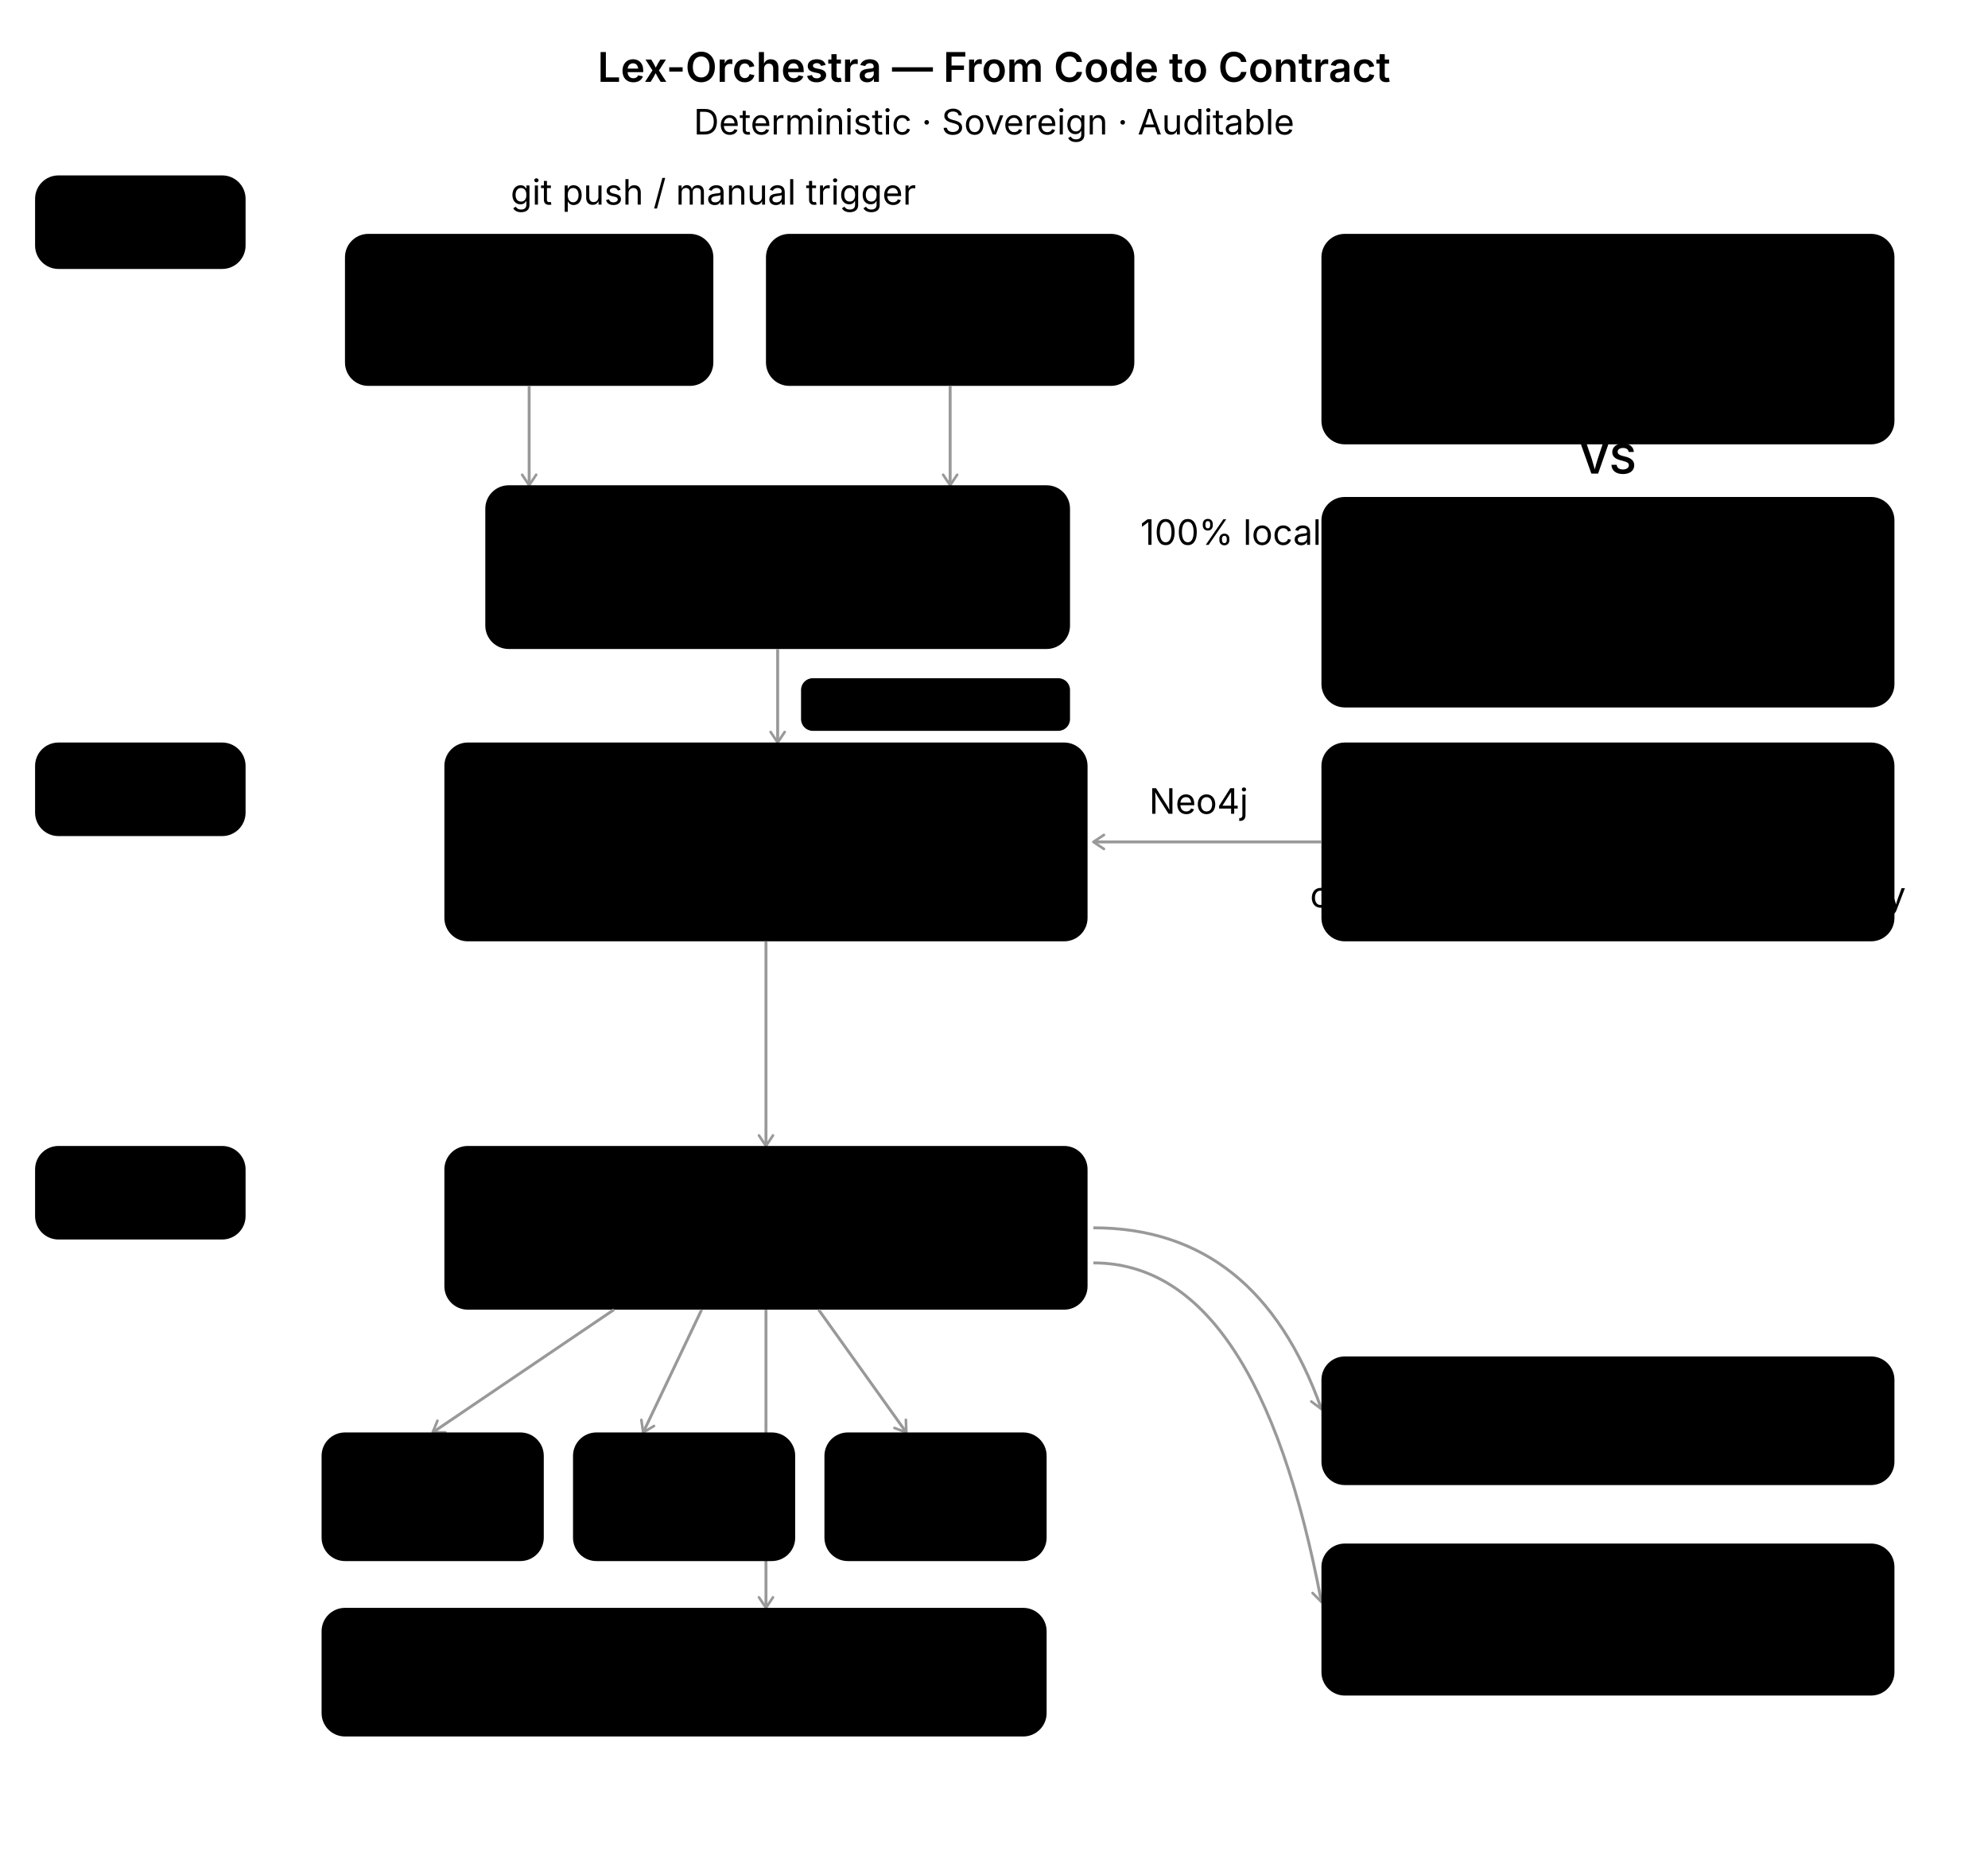
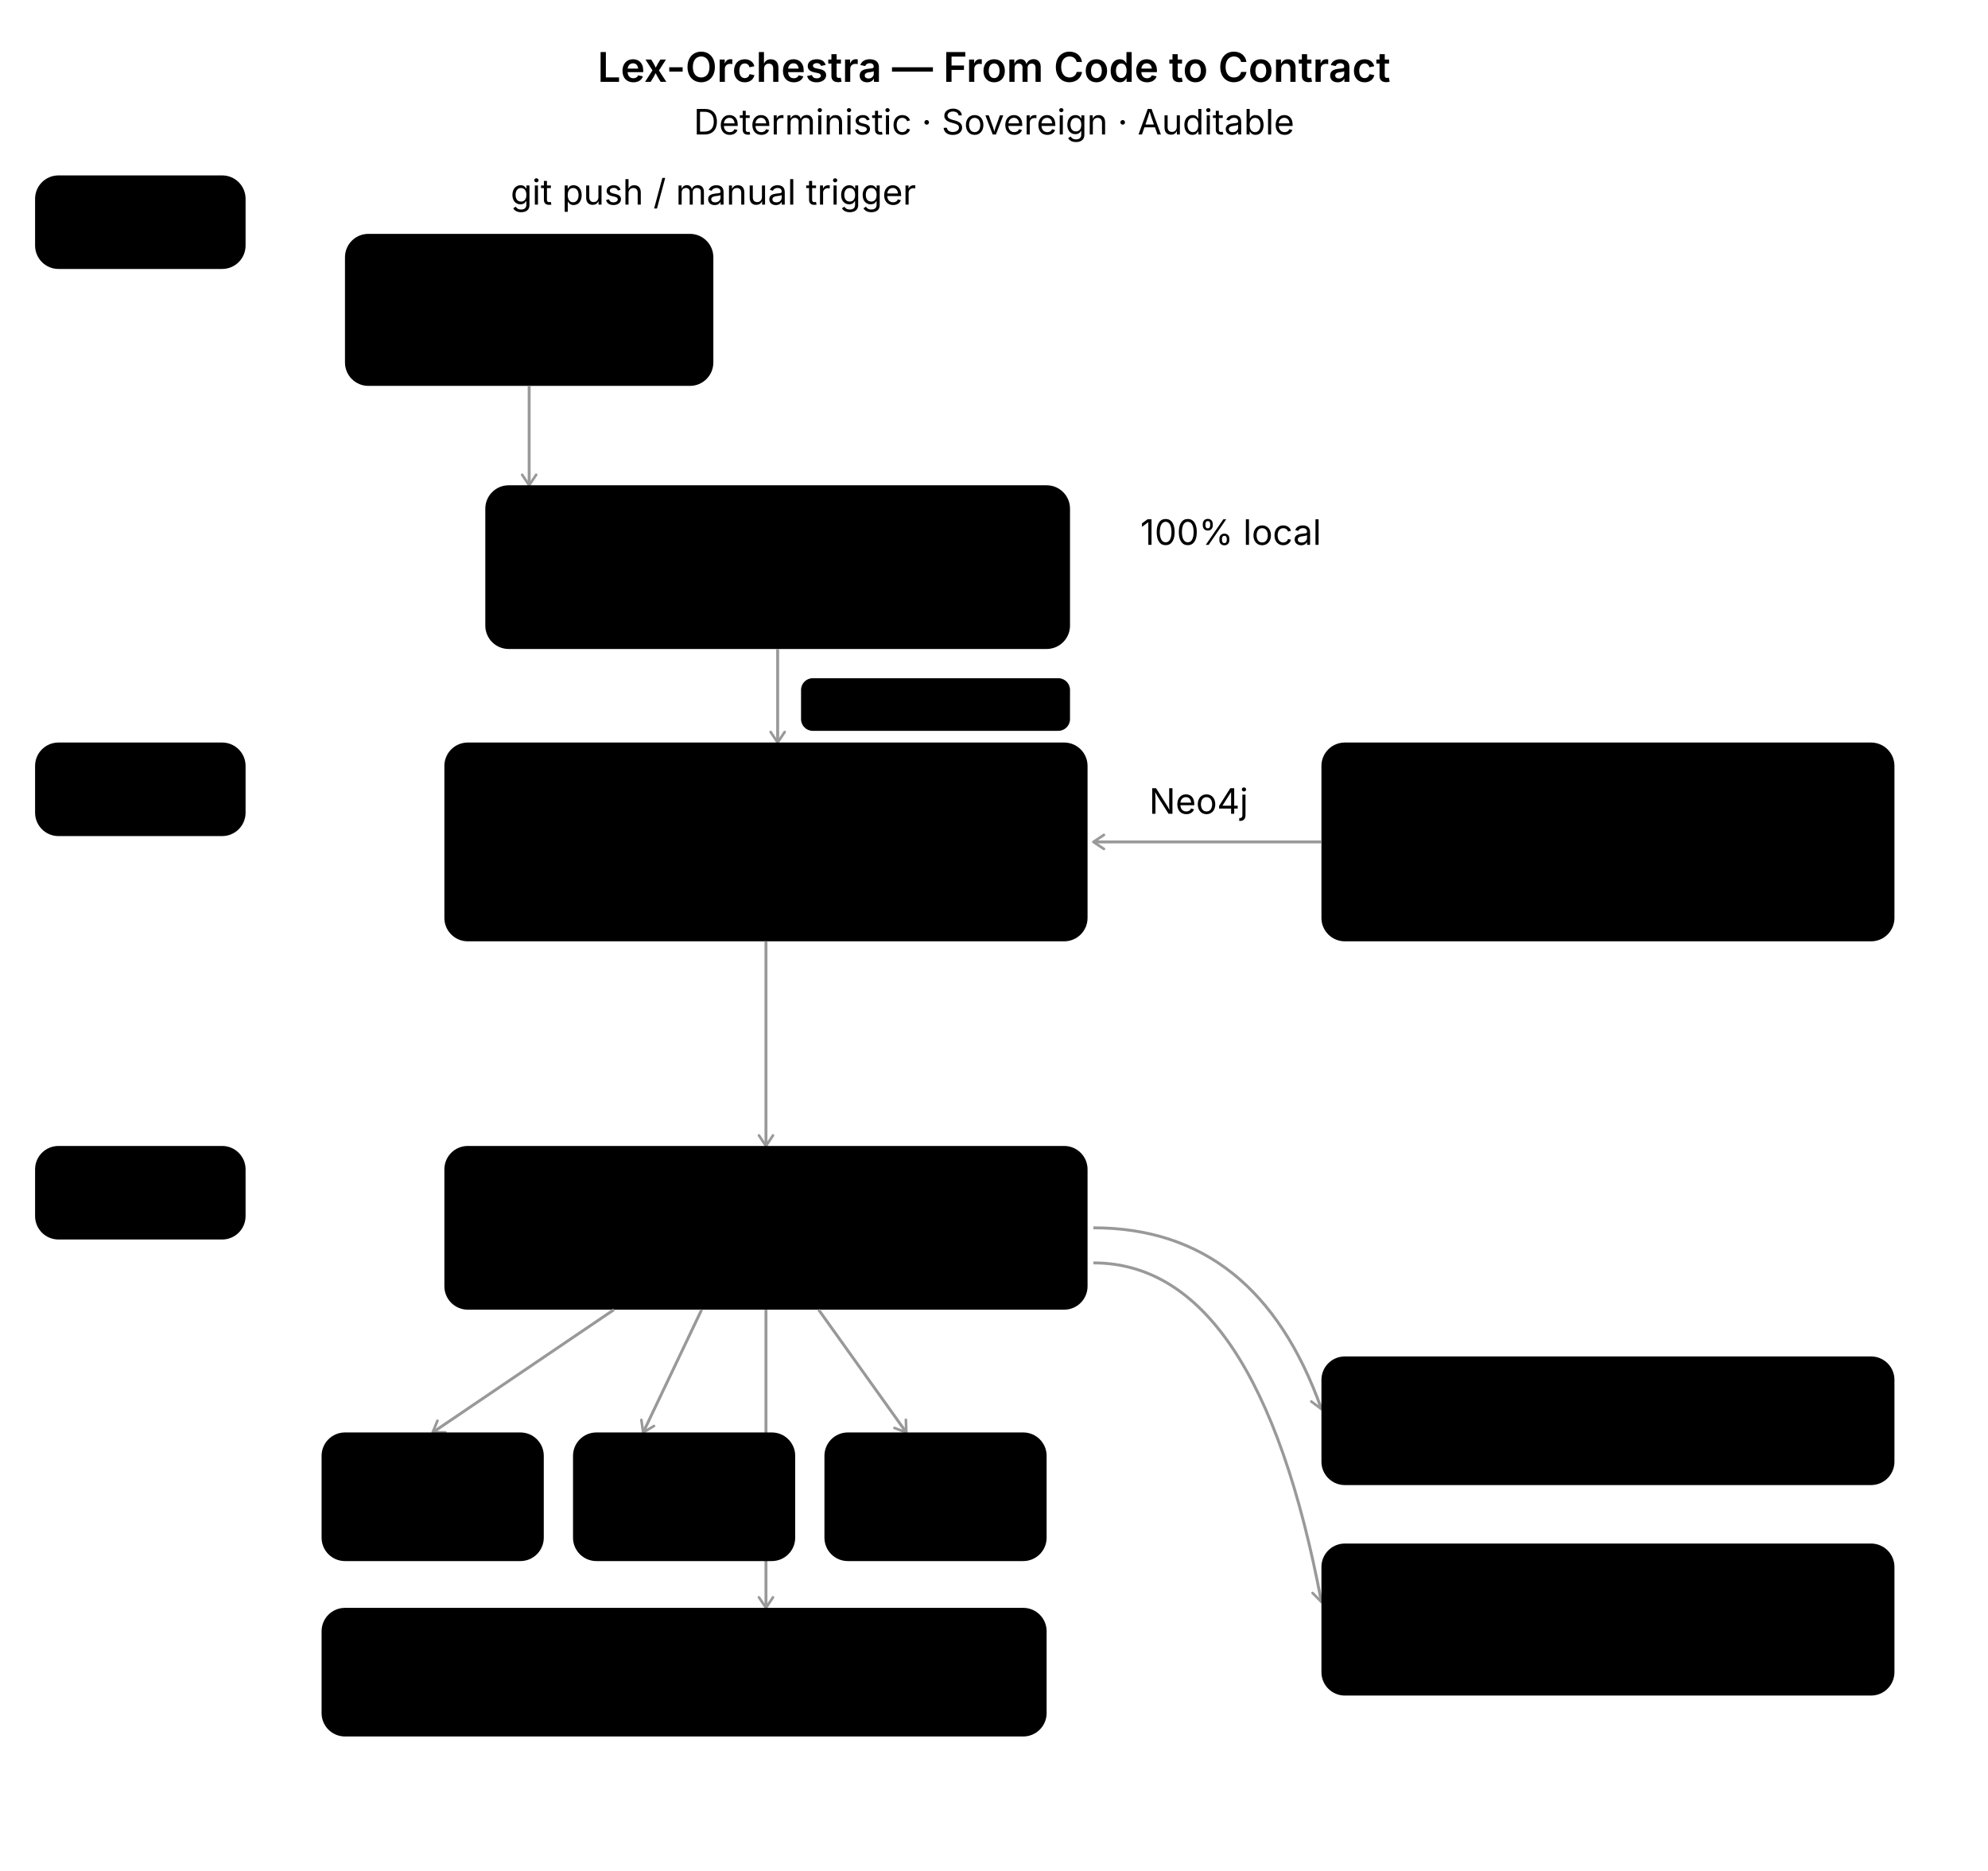
<svg xmlns="http://www.w3.org/2000/svg" width="100%" viewBox="0 0 680 640">
  <defs>
    <marker id="arrow" viewBox="0 0 10 10" refX="8" refY="5" markerWidth="6" markerHeight="6" orient="auto-start-reverse">
      <path d="M2 1L8 5L2 9" fill="none" stroke="context-stroke" stroke-width="1.5" stroke-linecap="round" stroke-linejoin="round" />
    </marker>
    <style>
    .th { font-family: -apple-system, BlinkMacSystemFont, "Segoe UI", sans-serif; font-size: 14px; font-weight: 600; }
    .ts { font-family: -apple-system, BlinkMacSystemFont, "Segoe UI", sans-serif; font-size: 12px; }
    .arr { stroke: #999; stroke-width: 1; fill: none; }
    @media (prefers-color-scheme: light) {
      svg { background: white; }
      .th { fill: #1a1a1a; } .ts { fill: #555; }
      .box-gray   { fill: #f4f3ee; stroke: #c8c7be; }
      .box-teal   { fill: #e1f5ee; stroke: #1d9e75; }
      .box-purple { fill: #eeedfe; stroke: #7f77dd; }
      .box-blue   { fill: #e6f1fb; stroke: #378add; }
      .box-amber  { fill: #faeeda; stroke: #ba7517; }
      .box-coral  { fill: #faece7; stroke: #d85a30; }
      .lbl-teal   { fill: #e1f5ee; stroke: #1d9e75; }
      .lbl-purple { fill: #eeedfe; stroke: #7f77dd; }
      .lbl-blue   { fill: #e6f1fb; stroke: #378add; }
      .t-teal { fill: #0f6e56; } .t-purple { fill: #3c3489; }
      .t-blue { fill: #185fa5; } .t-amber  { fill: #633806; }
      .t-coral { fill: #993c1d; } .t-gray  { fill: #5f5e5a; }
      .dash { stroke: #bbb; } .phase-line { stroke: #ddd; }
    }
    @media (prefers-color-scheme: dark) {
      svg { background: #1a1a1a; }
      .th { fill: #e8e8e8; } .ts { fill: #aaa; }
      .box-gray   { fill: #2a2a2a; stroke: #444; }
      .box-teal   { fill: #0a3d30; stroke: #1d9e75; }
      .box-purple { fill: #1e1040; stroke: #7f77dd; }
      .box-blue   { fill: #0a2040; stroke: #378add; }
      .box-amber  { fill: #2a1800; stroke: #ba7517; }
      .box-coral  { fill: #2a0e08; stroke: #d85a30; }
      .lbl-teal   { fill: #0a3d30; stroke: #1d9e75; }
      .lbl-purple { fill: #1e1040; stroke: #7f77dd; }
      .lbl-blue   { fill: #0a2040; stroke: #378add; }
      .t-teal { fill: #5dcaa5; } .t-purple { fill: #9f8fe0; }
      .t-blue { fill: #6aaae0; } .t-amber  { fill: #e0a040; }
      .t-coral { fill: #e07060; } .t-gray  { fill: #b0b0a8; }
      .dash { stroke: #444; } .phase-line { stroke: #333; }
    }
  </style>
  </defs>
  <text class="th" x="340" y="28" text-anchor="middle" font-size="17">Lex-Orchestra — From Code to Contract</text>
  <text class="ts" x="340" y="46" text-anchor="middle">Deterministic · Sovereign · Auditable</text>
  <rect class="lbl-teal" x="12" y="60" width="72" height="32" rx="8" stroke-width="0.5" />
  <text class="th t-teal" x="48" y="76" text-anchor="middle" dominant-baseline="central" font-size="14">SENSE</text>
  <line x1="48" y1="92" x2="48" y2="242" class="phase-line" stroke-width="1" stroke-dasharray="3 3" />
  <text class="ts" x="244" y="70" text-anchor="middle">git push / manual trigger</text>
  <rect class="box-gray" x="118" y="80" width="126" height="52" rx="8" stroke-width="0.5" />
  <text class="th t-gray" x="181" y="100" text-anchor="middle" dominant-baseline="central">Git repo</text>
  <text class="ts" x="181" y="118" text-anchor="middle" dominant-baseline="central">source code</text>
-   <rect class="box-gray" x="262" y="80" width="126" height="52" rx="8" stroke-width="0.5" />
-   <text class="th t-gray" x="325" y="100" text-anchor="middle" dominant-baseline="central">Live URL</text>
-   <text class="ts" x="325" y="118" text-anchor="middle" dominant-baseline="central">website scan</text>
  <line x1="181" y1="132" x2="181" y2="166" class="arr" marker-end="url(#arrow)" />
-   <line x1="325" y1="132" x2="325" y2="166" class="arr" marker-end="url(#arrow)" />
  <path d="M181 166 Q181 176 218 176" fill="none" stroke="#999" stroke-width="1" marker-end="url(#arrow)" />
-   <path d="M325 166 Q325 176 288 176" fill="none" stroke="#999" stroke-width="1" />
  <rect class="box-teal" x="166" y="166" width="200" height="56" rx="8" stroke-width="0.5" />
  <text class="th t-teal" x="266" y="186" text-anchor="middle" dominant-baseline="central">Infrastructure Scout</text>
  <text class="ts" x="266" y="206" text-anchor="middle" dominant-baseline="central">detect services · signals · gaps</text>
  <rect class="dash" x="376" y="172" width="90" height="20" rx="5" fill="none" stroke-width="0.5" stroke-dasharray="3 2" />
  <text class="ts" x="421" y="182" text-anchor="middle" dominant-baseline="central">100% local</text>
  <line x1="266" y1="222" x2="266" y2="254" class="arr" marker-end="url(#arrow)" />
  <rect class="box-gray" x="274" y="232" width="92" height="18" rx="4" stroke-width="0.5" />
  <text class="ts" x="320" y="241" text-anchor="middle" dominant-baseline="central">UUIDs only →</text>
  <rect class="lbl-purple" x="12" y="254" width="72" height="32" rx="8" stroke-width="0.5" />
  <text class="th t-purple" x="48" y="270" text-anchor="middle" dominant-baseline="central" font-size="14">KNOW</text>
  <line x1="48" y1="286" x2="48" y2="392" class="phase-line" stroke-width="1" stroke-dasharray="3 3" />
  <rect class="box-purple" x="152" y="254" width="220" height="68" rx="8" stroke-width="0.5" />
  <text class="th t-purple" x="262" y="274" text-anchor="middle" dominant-baseline="central">Context Graph</text>
  <text class="ts" x="262" y="294" text-anchor="middle" dominant-baseline="central">match tech → law deterministically</text>
-   <text class="ts" x="262" y="310" text-anchor="middle" dominant-baseline="central">GDPR · AI Act · CRA · ISO 27001</text>
+   <text class="ts" x="262" y="310" text-anchor="middle" dominant-baseline="central">GDPR · AI Act · CRA · NIS2</text>
  <rect class="dash" x="382" y="264" width="56" height="20" rx="5" fill="none" stroke-width="0.5" stroke-dasharray="3 2" />
  <text class="ts" x="410" y="274" text-anchor="middle" dominant-baseline="central">Neo4j</text>
  <rect class="box-gray" x="452" y="254" width="196" height="68" rx="8" stroke-width="0.5" />
  <text class="th t-gray" x="550" y="272" text-anchor="middle" dominant-baseline="central">Legal News Scanner</text>
-   <text class="ts" x="550" y="290" text-anchor="middle" dominant-baseline="central">EUR-Lex · national DPAs</text>
-   <text class="ts" x="550" y="306" text-anchor="middle" dominant-baseline="central">court databases · confidence decay</text>
+   <text class="ts" x="550" y="290" text-anchor="middle" dominant-baseline="central">planned · EUR-Lex · national DPAs</text>
+   <text class="ts" x="550" y="306" text-anchor="middle" dominant-baseline="central">courts · confidence decay</text>
  <line x1="452" y1="288" x2="374" y2="288" class="arr" stroke="#999" marker-end="url(#arrow)" />
  <line x1="262" y1="322" x2="262" y2="392" class="arr" marker-end="url(#arrow)" />
  <rect class="lbl-blue" x="12" y="392" width="72" height="32" rx="8" stroke-width="0.5" />
  <text class="th t-blue" x="48" y="408" text-anchor="middle" dominant-baseline="central" font-size="14">ACT</text>
  <line x1="48" y1="424" x2="48" y2="600" class="phase-line" stroke-width="1" stroke-dasharray="3 3" />
  <rect class="box-blue" x="152" y="392" width="220" height="56" rx="8" stroke-width="0.5" />
  <text class="th t-blue" x="262" y="412" text-anchor="middle" dominant-baseline="central">Document Architect</text>
  <text class="ts" x="262" y="432" text-anchor="middle" dominant-baseline="central">assemble locally · full context</text>
  <line x1="210" y1="448" x2="148" y2="490" class="arr" stroke="#999" marker-end="url(#arrow)" />
  <line x1="240" y1="448" x2="220" y2="490" class="arr" stroke="#999" marker-end="url(#arrow)" />
  <line x1="280" y1="448" x2="310" y2="490" class="arr" stroke="#999" marker-end="url(#arrow)" />
  <line x1="262" y1="448" x2="262" y2="550" class="arr" stroke="#999" marker-end="url(#arrow)" />
  <rect class="box-amber" x="110" y="490" width="76" height="44" rx="8" stroke-width="0.5" />
  <text class="th t-amber" x="148" y="512" text-anchor="middle" dominant-baseline="central">DPA</text>
  <rect class="box-amber" x="196" y="490" width="76" height="44" rx="8" stroke-width="0.5" />
  <text class="th t-amber" x="234" y="512" text-anchor="middle" dominant-baseline="central">TOM</text>
  <rect class="box-amber" x="282" y="490" width="76" height="44" rx="8" stroke-width="0.5" />
  <text class="th t-amber" x="320" y="512" text-anchor="middle" dominant-baseline="central">SCC</text>
  <rect class="box-amber" x="110" y="550" width="248" height="44" rx="8" stroke-width="0.5" />
  <text class="th t-amber" x="234" y="572" text-anchor="middle" dominant-baseline="central">AI Act Manifest</text>
  <path d="M374 420 Q430 420 452 482" fill="none" stroke="#999" stroke-width="1" marker-end="url(#arrow)" />
  <path d="M374 432 Q430 432 452 548" fill="none" stroke="#999" stroke-width="1" marker-end="url(#arrow)" />
  <rect class="box-teal" x="452" y="464" width="196" height="44" rx="8" stroke-width="0.5" />
  <text class="th t-teal" x="550" y="486" text-anchor="middle" dominant-baseline="central">Dashboard</text>
  <rect class="box-gray" x="452" y="528" width="196" height="52" rx="8" stroke-width="0.5" />
  <text class="th t-gray" x="550" y="548" text-anchor="middle" dominant-baseline="central">legal/scan/ in repo</text>
  <text class="ts" x="550" y="566" text-anchor="middle" dominant-baseline="central">git commit · archive</text>
-   <rect class="box-coral" x="452" y="80" width="196" height="72" rx="8" stroke-width="0.5" />
-   <text class="th t-coral" x="550" y="100" text-anchor="middle" dominant-baseline="central">Other tools</text>
-   <text class="ts" x="550" y="120" text-anchor="middle" dominant-baseline="central">LLM guesses · probabilistic</text>
-   <text class="ts" x="550" y="138" text-anchor="middle" dominant-baseline="central">code leaves your network</text>
-   <text class="th" x="550" y="162" text-anchor="middle" font-size="13">VS</text>
-   <rect class="box-teal" x="452" y="170" width="196" height="72" rx="8" stroke-width="0.5" />
-   <text class="th t-teal" x="550" y="190" text-anchor="middle" dominant-baseline="central">Lex-Orchestra</text>
-   <text class="ts" x="550" y="210" text-anchor="middle" dominant-baseline="central">graph · deterministic</text>
-   <text class="ts" x="550" y="228" text-anchor="middle" dominant-baseline="central">nothing leaves network</text>
</svg>
